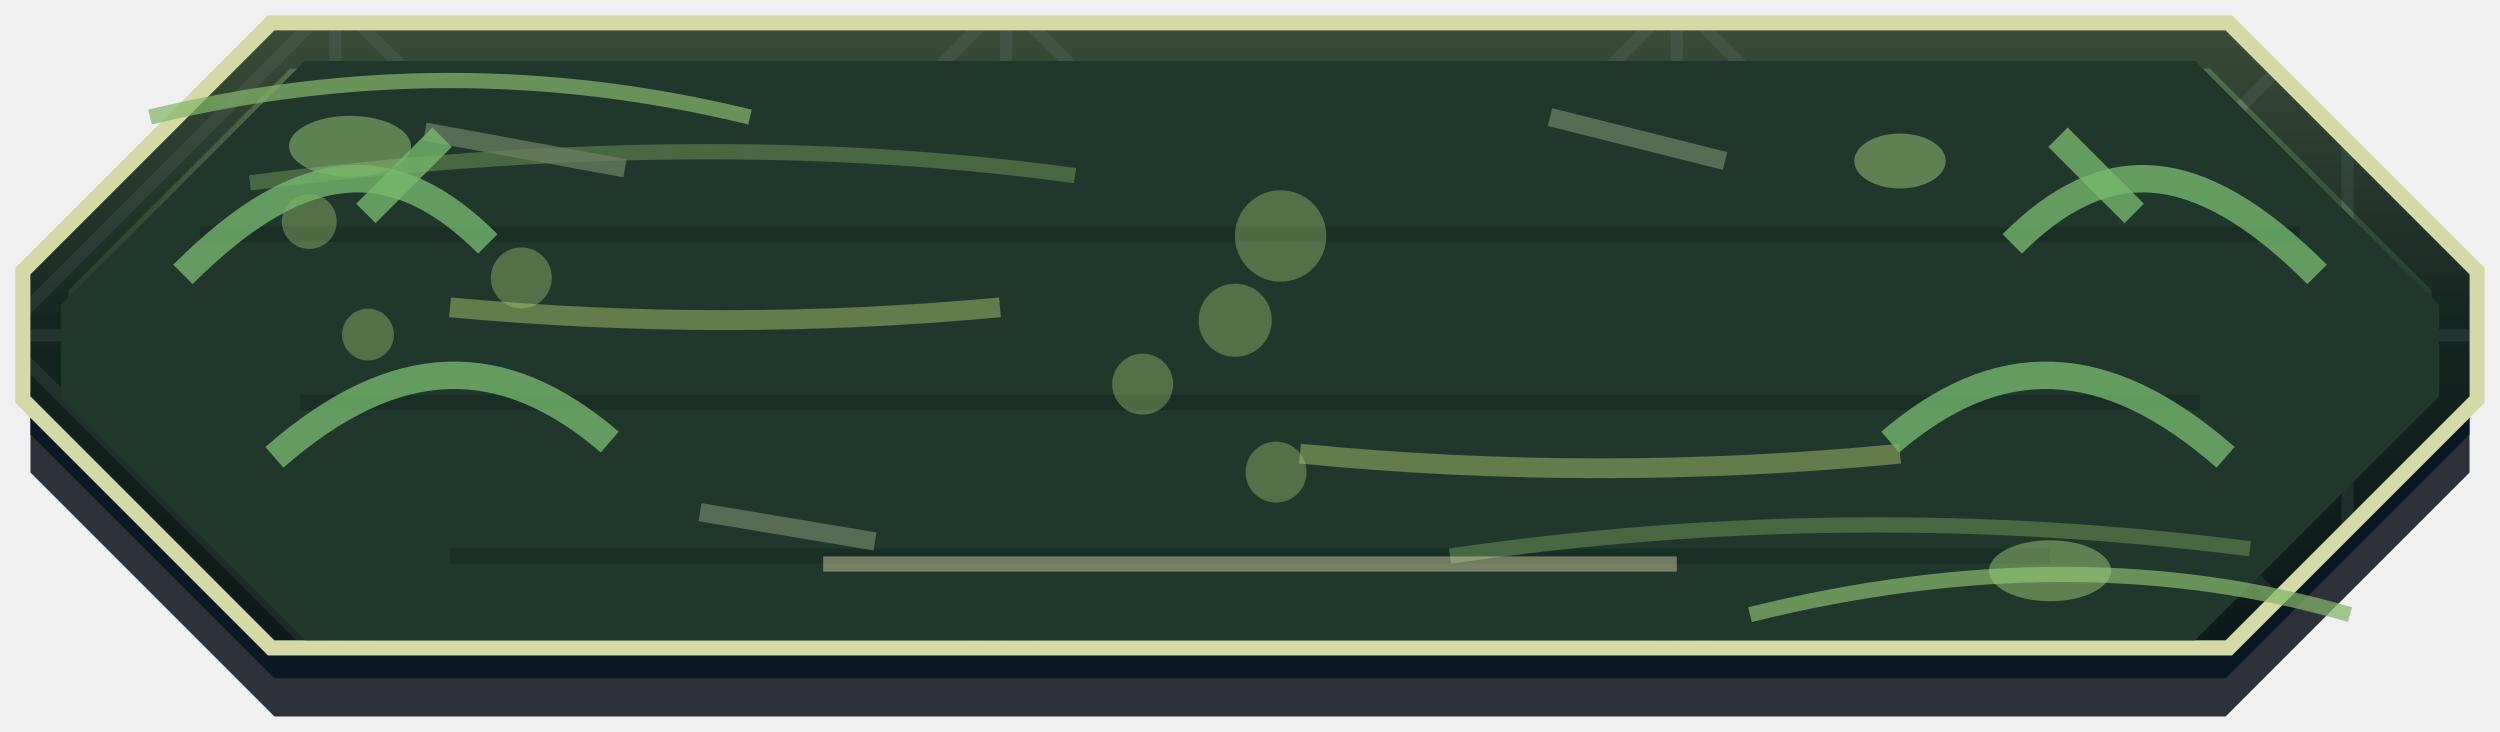
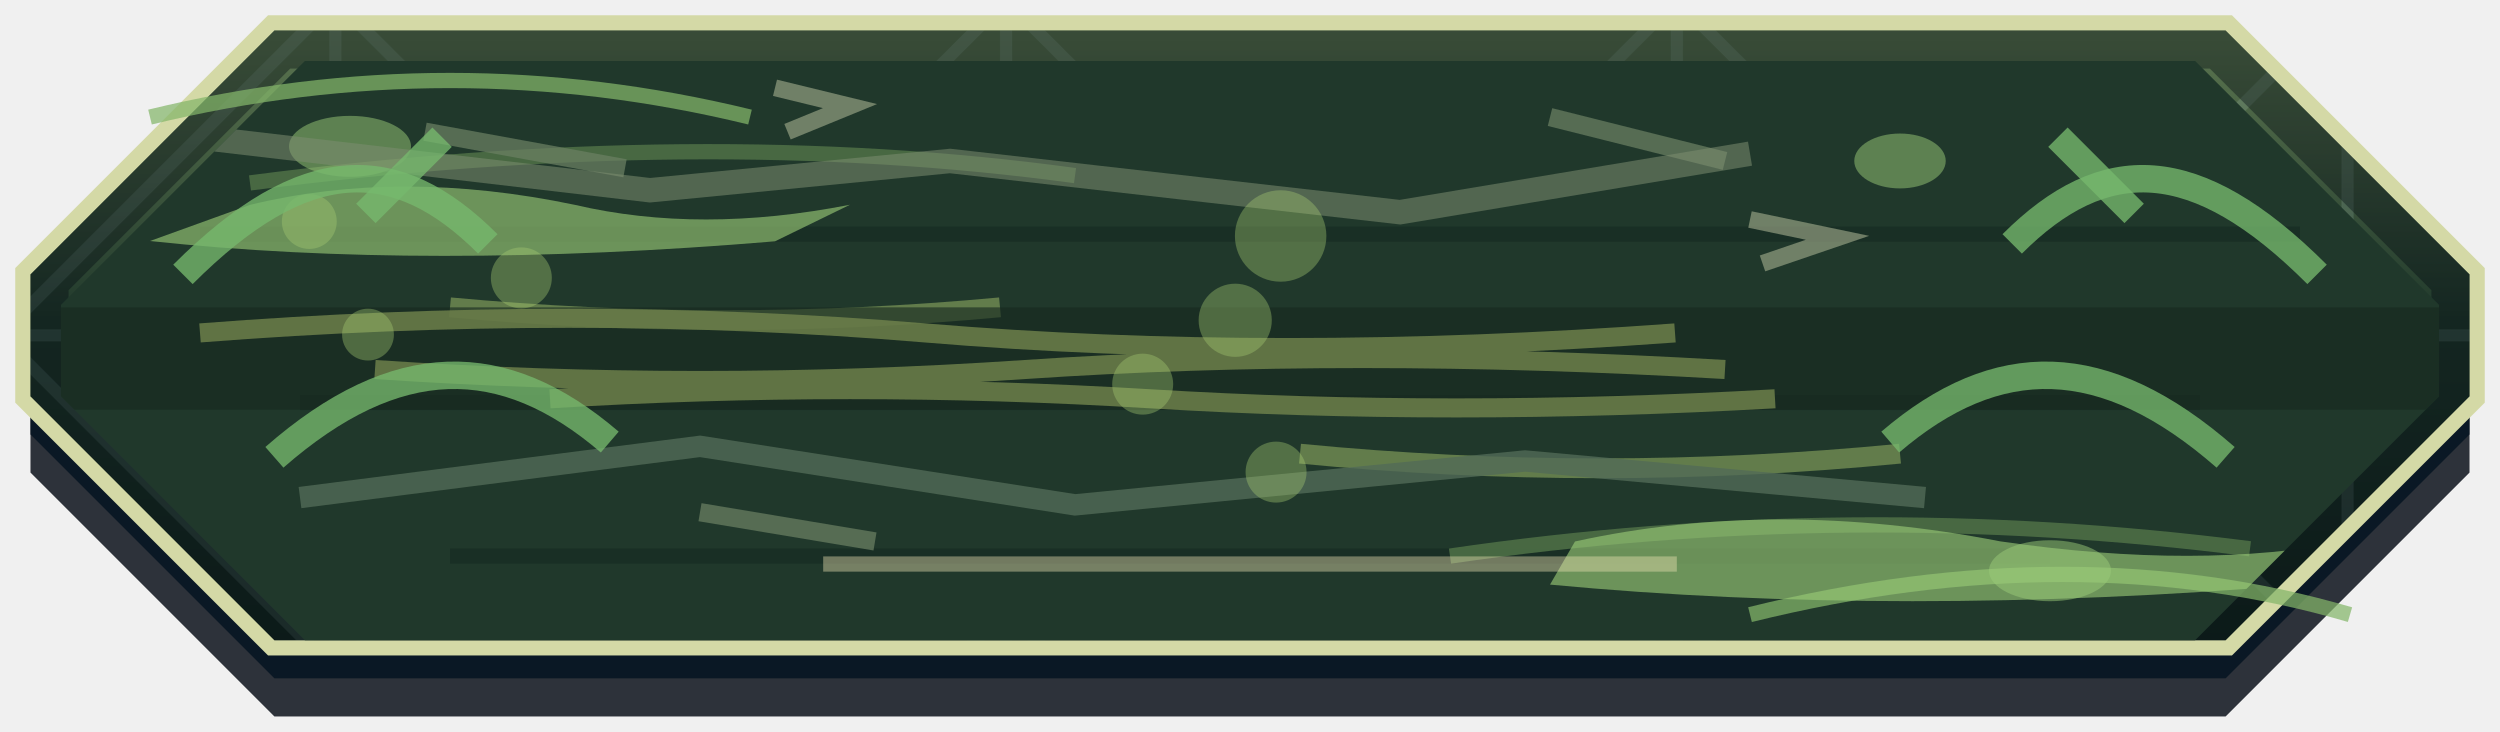
<svg xmlns="http://www.w3.org/2000/svg" width="328" height="96" viewBox="0 0 164 48" role="img" aria-label="M7 badge normal" data-style="m11-enchanted-forest@0.1.0" data-geometry-shape="chamfered-angular" data-corner-radius="2" data-end-cap-depth="16">
  <defs>
    <linearGradient id="m11-badge-164x48-normal-plate" x1="0" y1="0" x2="0" y2="1">
      <stop offset="0" stop-color="#5C7650" />
      <stop offset=".48" stop-color="#20382B" />
      <stop offset="1" stop-color="#13251E" />
    </linearGradient>
    <linearGradient id="m11-badge-164x48-normal-primary" x1="0" y1="0" x2="0" y2="1">
      <stop offset="0" stop-color="#F1E8C8" />
      <stop offset=".45" stop-color="#66D9B2" />
      <stop offset="1" stop-color="#2A856F" />
    </linearGradient>
    <linearGradient id="m11-badge-164x48-normal-energy" x1="0" y1="0" x2="1" y2="0">
      <stop offset="0" stop-color="#B8E0A5" stop-opacity="0" />
      <stop offset=".5" stop-color="#B8E0A5" stop-opacity=".86" />
      <stop offset="1" stop-color="#B8E0A5" stop-opacity="0" />
    </linearGradient>
    <pattern id="m11-badge-164x48-normal-grain" width="28" height="28" patternUnits="userSpaceOnUse">
      <circle cx="5" cy="7" r=".6" fill="#FFFFFF" fill-opacity=".12" />
      <circle cx="20" cy="15" r=".45" fill="#061321" fill-opacity=".2" />
    </pattern>
    <pattern id="m11-badge-164x48-normal-plate-pattern" width="44" height="44" patternUnits="userSpaceOnUse">
      <path d="M0 22H44M22 0V44M0 22L22 0 44 22 22 44Z" fill="none" stroke="#D8FBFF" stroke-opacity=".12" stroke-width=".8" />
    </pattern>
    <mask id="m11-badge-164x48-normal-mask">
      <path d="M18 2H146L162 18V26L146 42H18L2 26V18Z" fill="white" />
    </mask>
  </defs>
  <g opacity="1">
    <g id="m11-badge-164x48-normal-outer-shadow" data-layer="outer-shadow" transform="translate(0 5)">
      <path d="M18 2H146L162 18V26L146 42H18L2 26V18Z" fill="#020812" opacity=".82" />
    </g>
    <g id="m11-badge-164x48-normal-connected-depth" data-layer="connected-depth" transform="translate(0 2.5)">
      <path d="M18 2H146L162 18V26L146 42H18L2 26V18Z" fill="#071522" opacity=".9" />
    </g>
    <g id="m11-badge-164x48-normal-outer-frame" data-layer="outer-frame">
      <path d="M18 2H146L162 18V26L146 42H18L2 26V18Z" fill="#071421" stroke="#D4D9A6" stroke-width="2" stroke-linejoin="miter" />
    </g>
    <g id="m11-badge-164x48-normal-inner-plate-fill" data-layer="inner-plate-fill">
      <path d="M18 2H146L162 18V26L146 42H18L2 26V18Z" fill="url(#m11-badge-164x48-normal-plate)" />
    </g>
    <g id="m11-badge-164x48-normal-surface-grain" data-layer="surface-grain" data-material-source="m8-ice-grain" mask="url(#m11-badge-164x48-normal-mask)">
      <rect width="164" height="48" fill="url(#m11-badge-164x48-normal-grain)" />
    </g>
    <g id="m11-badge-164x48-normal-surface-pattern" data-layer="surface-pattern" data-material-source="m8-crystal-facet-pattern" mask="url(#m11-badge-164x48-normal-mask)">
      <rect width="164" height="48" fill="url(#m11-badge-164x48-normal-plate-pattern)" />
    </g>
    <g id="m11-badge-164x48-normal-side-bevel-shade" data-layer="side-bevel-shade" mask="url(#m11-badge-164x48-normal-mask)">
      <path d="M18 2H146L162 18V26L146 42H18L2 26V18Z" fill="none" stroke="#020812" stroke-opacity=".38" stroke-width="5" />
    </g>
    <g id="m11-badge-164x48-normal-top-bevel-highlight" data-layer="top-bevel-highlight" mask="url(#m11-badge-164x48-normal-mask)">
      <path d="M26 8H138" stroke="#FFFFFF" stroke-opacity=".55" stroke-width="3" stroke-linecap="square" />
    </g>
    <g id="m11-badge-164x48-normal-cold-edge-accent" data-layer="cold-edge-accent" data-material-source="m8-cold-edge-accent" mask="url(#m11-badge-164x48-normal-mask)">
      <rect x="16" y="6" width="132" height="8" fill="url(#m11-badge-164x48-normal-energy)" />
    </g>
    <g id="m11-badge-164x48-normal-ornament-decal" data-layer="ornament-decal" data-material-source="m7-ornament-marks" mask="url(#m11-badge-164x48-normal-mask)">
      <path d="M24 35h16M124 35h16" stroke="#E6FCFF" stroke-opacity=".5" stroke-width="2" />
    </g>
    <g id="m11-badge-material-stack" data-layer="forest-material-stack" data-material-families="weathered-stone,dark-wood,moss-lichen">
      <path d="M20 4H144L160 20V26L144 42H20L4 26V20Z" fill="#20382B" />
      <path d="M13.12 15.36H150.88M19.68 26.4H144.32M29.52 36.48H134.48" stroke="#182E24" stroke-width="1" stroke-opacity=".82" />
      <path d="M16.4 12Q45.92 8.16 70.52 11.52M95.12 36.48Q121.36 32.64 147.6 36" fill="none" stroke="#4D6E45" stroke-width="1" stroke-opacity=".9" />
      <path d="M9.84 7.68Q29.52 2.88 49.2 7.68M114.8 40.32Q136.12 35.04 154.16 40.32" fill="none" stroke="#84B66A" stroke-width="1" stroke-opacity=".72" />
    </g>
    <g id="m11-badge-material-detail" data-layer="forest-material-detail" data-material-channels="stone-chips,wood-grain,moss-mask">
      <path d="M27.88 8.64l13.12 2.4M101.68 7.68l11.48 2.88M45.92 33.6l11.48 1.92" stroke="#6B8063" stroke-width="1.2" stroke-opacity=".72" />
      <path d="M29.52 20.16q18.04 1.68 36.08 0M85.28 29.76q19.68 1.92 39.36 0" fill="none" stroke="#789356" stroke-width="1.3" stroke-opacity=".75" />
      <g fill="#9BCB78" fill-opacity=".5">
        <ellipse cx="22.96" cy="9.6" rx="4" ry="2" />
        <ellipse cx="134.48" cy="37.44" rx="4" ry="2" />
        <ellipse cx="124.64" cy="10.56" rx="3" ry="1.8" />
      </g>
    </g>
+     <g id="m11-badge-material-face-depth" data-layer="forest-material-face-depth" data-material-source="shared-face-geometry">
+       <clipPath id="m11-badge-face-clip">
+         <path d="M20 4H144L160 20V26L144 42H20L4 26V20Z" />
+       </clipPath>
+       <g clip-path="url(#m11-badge-face-clip)">
+         <g data-layer="forest-weathered-stone">
+           <path d="M9.84 8.64l32.8 3.84 19.68 -1.92 29.52 3.36 22.96 -3.84" fill="none" stroke="#7C8D70" stroke-width="1.6" stroke-opacity=".55" />
+           <path d="M19.68 32.64l26.24 -3.36 24.6 3.84 29.52 -2.88 26.24 2.4" fill="none" stroke="#526B56" stroke-width="1.4" stroke-opacity=".8" />
+           <path d="M50.84 5.76l4.92 1.2 -4.1 1.68M114.8 14.4l5.74 1.2 -4.92 1.68" fill="none" stroke="#9BA687" stroke-width="1.1" stroke-opacity=".65" />
+         </g>
+         <g data-layer="forest-dark-wood-grain">
+           <path d="M0 20.16H164V26.88H0Z" fill="#17291F" fill-opacity=".62" />
+           <path d="M13.12 21.84q24.6 -1.92 47.56 0t49.2 0M24.6 24.24q21.32 1.44 42.64 0t45.92 0M36.08 26.16q19.68 -1.2 39.36 0t41 0" fill="none" stroke="#72854C" stroke-width="1.25" stroke-opacity=".8" />
+         </g>
+         <g data-layer="forest-moss-growth-mask" fill="#9BCB78" fill-opacity=".62">
+           <path d="M16.4 13.44q9.84 -2.4 21.32 0q8.2 1.92 18.04 -.01l-4.92 2.4q-22.96 1.92 -41 -.02Z" />
+           <path d="M103.32 35.52q13.12 -2.88 27.88 -.01q13.12 1.92 22.96 -.03l-3.28 2.88q-26.24 2.16 -49.2 -.01Z" />
+         </g>
+       </g>
+     </g>
    <g id="m11-badge-moss-variation" data-layer="forest-variation" data-variation-seed="51731" data-variation-baseline="false" fill="#A6CC72" fill-opacity=".38">
      <circle cx="84.01" cy="15.48" r="3.0" />
      <circle cx="81.03" cy="21.01" r="2.4" />
      <circle cx="20.29" cy="14.53" r="1.8" />
      <circle cx="34.20" cy="18.23" r="2.0" />
      <circle cx="74.96" cy="25.20" r="2.0" />
      <circle cx="83.71" cy="30.97" r="2.0" />
      <circle cx="24.14" cy="21.95" r="1.7" />
    </g>
    <g id="m11-badge-leaf-vine-ornament" data-layer="forest-ornament" data-ornament="leaf-vine" data-ornament-count="4" fill="none" stroke="#76B86D" stroke-opacity=".78" stroke-width="1.8">
      <path d="M12 18c8-8 14-8 20-2M152 18c-8-8-14-8-20-2M18 30c8-7 15-7 22-1M146 30c-8-7-15-7-22-1" />
      <path d="M24 14l5-5M140 14l-5-5" />
    </g>
    <g id="m11-badge-parchment-typography" data-layer="forest-typography" data-typography-preset="m11-parchment-sage-action" data-semantic-text="required">
      <path d="M54 37h56" stroke="#EDE3B4" stroke-opacity=".42" />
    </g>
    <g id="m11-enchanted-forest-badge-content" data-layer="content" data-slot="editable-badge-content" data-safe-x="30" data-safe-y="8" data-safe-width="104" data-safe-height="30" />
  </g>
</svg>
